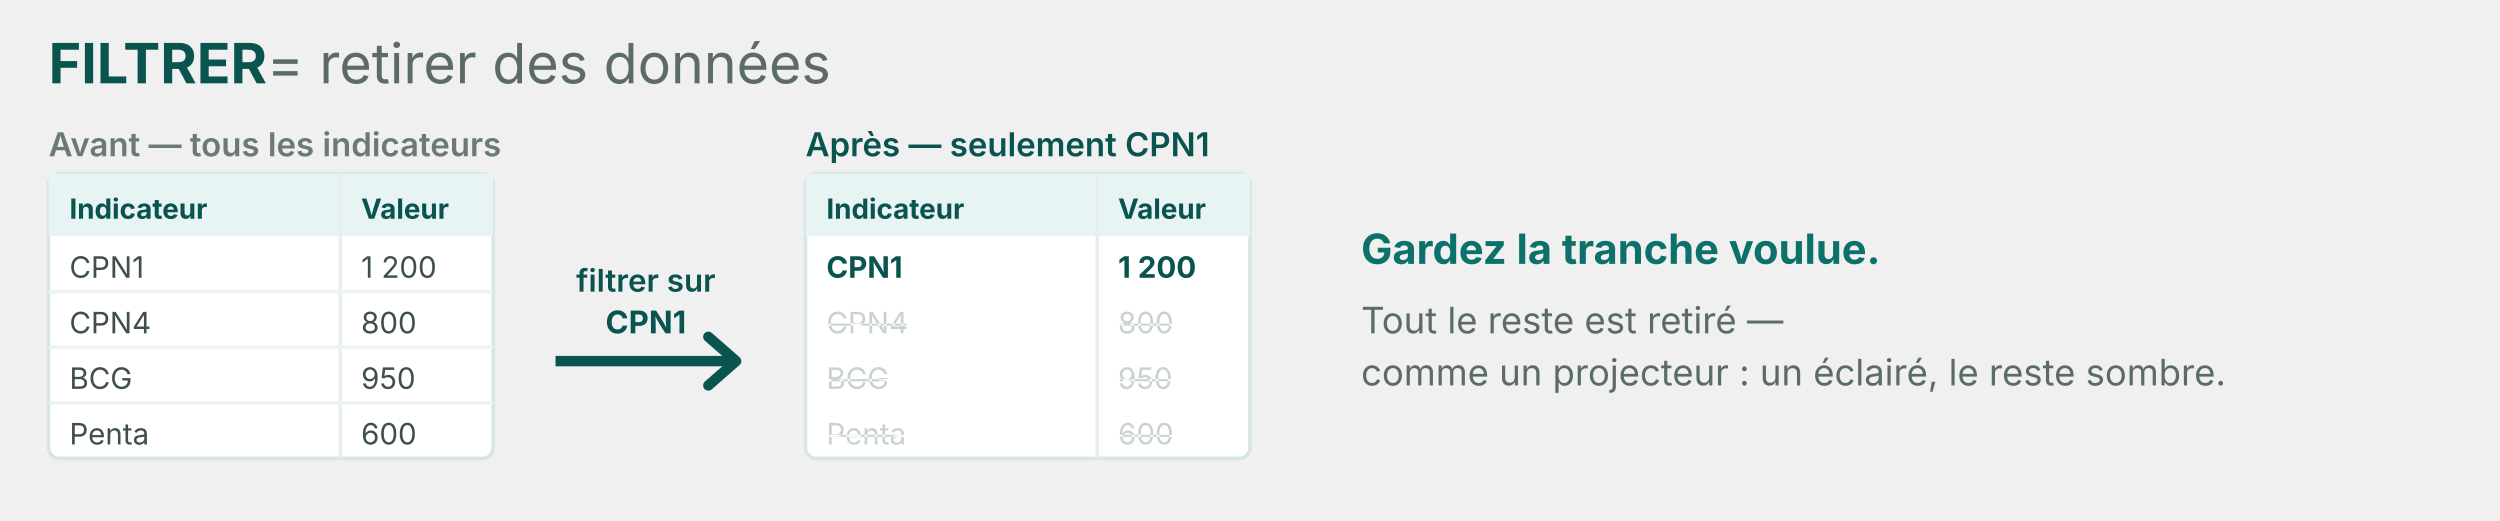
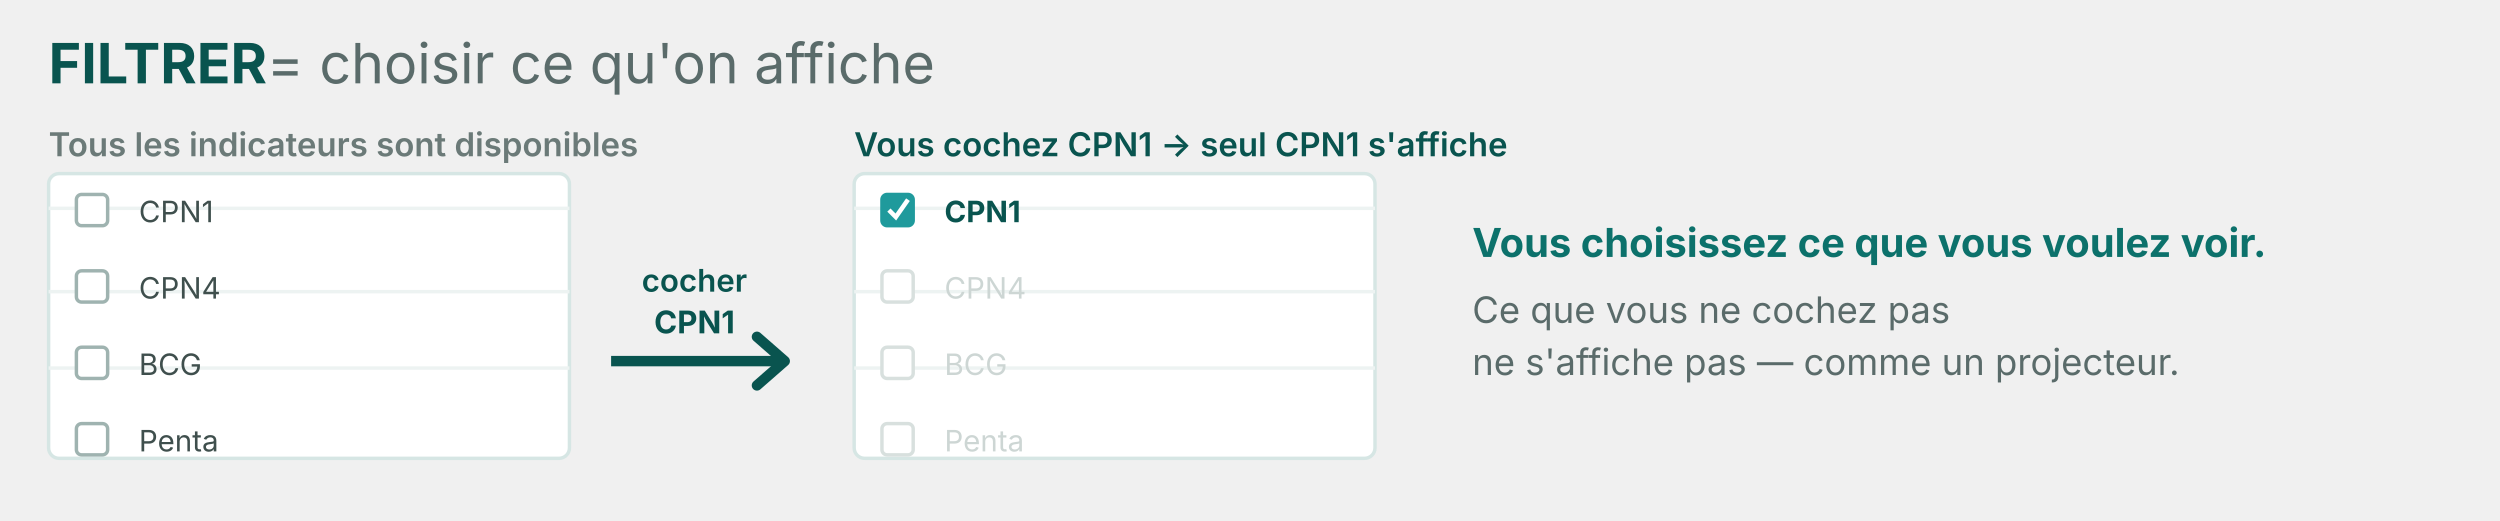
<svg xmlns="http://www.w3.org/2000/svg" viewBox="0 0 720 150" font-family="Inter, sans-serif">
-   <text x="14" y="24" font-size="16" font-weight="700" fill="#09544F">FILTRER<tspan font-weight="400" fill="#5A6B6A"> = retirer des données</tspan>
+   <text x="14" y="24" font-size="16" font-weight="700" fill="#09544F">FILTRER<tspan font-weight="400" fill="#5A6B6A"> = choisir ce qu'on affiche</tspan>
  </text>
-   <text x="14" y="45" font-size="9.5" font-weight="600" fill="#6b7a78">Avant — tous les indicateurs</text>
-   <rect x="14" y="50" width="128" height="82" rx="3" fill="#ffffff" stroke="#D6E6E4" />
-   <rect x="14" y="50" width="128" height="18" fill="#E8F4F3" />
-   <line x1="98" y1="50" x2="98" y2="132" stroke="#E6EFEE" />
-   <line x1="14" y1="84" x2="142" y2="84" stroke="#EDF3F2" />
-   <line x1="14" y1="100" x2="142" y2="100" stroke="#EDF3F2" />
-   <line x1="14" y1="116" x2="142" y2="116" stroke="#EDF3F2" />
-   <text x="20" y="63" font-size="8" font-weight="700" fill="#09544F">Indicateur</text>
-   <text x="104" y="63" font-size="8" font-weight="700" fill="#09544F">Valeur</text>
-   <text x="20" y="80" font-size="8.5" fill="#3f4f4d">CPN1</text>
-   <text x="104" y="80" font-size="8.5" fill="#3f4f4d">1 200</text>
-   <text x="20" y="96" font-size="8.5" fill="#3f4f4d">CPN4</text>
-   <text x="104" y="96" font-size="8.5" fill="#3f4f4d">800</text>
-   <text x="20" y="112" font-size="8.5" fill="#3f4f4d">BCG</text>
-   <text x="104" y="112" font-size="8.5" fill="#3f4f4d">950</text>
-   <text x="20" y="128" font-size="8.5" fill="#3f4f4d">Penta</text>
-   <text x="104" y="128" font-size="8.5" fill="#3f4f4d">600</text>
-   <text x="186" y="84" font-size="9" font-weight="600" fill="#09544F" text-anchor="middle">filtrer sur</text>
-   <text x="186" y="96" font-size="9" font-weight="700" fill="#09544F" text-anchor="middle">CPN1</text>
-   <polyline points="160,104 212,104" fill="none" stroke="#09544F" stroke-width="3" />
-   <polyline points="204,97 212,104 204,111" fill="none" stroke="#09544F" stroke-width="3" stroke-linecap="round" stroke-linejoin="round" />
-   <text x="232" y="45" font-size="9.5" font-weight="600" fill="#09544F">Après — seulement CPN1</text>
-   <rect x="232" y="50" width="128" height="82" rx="3" fill="#ffffff" stroke="#D6E6E4" />
-   <rect x="232" y="50" width="128" height="18" fill="#E8F4F3" />
-   <line x1="316" y1="50" x2="316" y2="132" stroke="#E6EFEE" />
-   <text x="238" y="63" font-size="8" font-weight="700" fill="#09544F">Indicateur</text>
-   <text x="322" y="63" font-size="8" font-weight="700" fill="#09544F">Valeur</text>
-   <text x="238" y="80" font-size="8.5" font-weight="700" fill="#09544F">CPN1</text>
-   <text x="322" y="80" font-size="8.5" font-weight="700" fill="#09544F">1 200</text>
-   <text x="238" y="96" font-size="8.5" fill="#c8d2d0" text-decoration="line-through">CPN4</text>
-   <text x="322" y="96" font-size="8.5" fill="#c8d2d0" text-decoration="line-through">800</text>
-   <text x="238" y="112" font-size="8.5" fill="#c8d2d0" text-decoration="line-through">BCG</text>
-   <text x="322" y="112" font-size="8.5" fill="#c8d2d0" text-decoration="line-through">950</text>
-   <text x="238" y="128" font-size="8.5" fill="#c8d2d0" text-decoration="line-through">Penta</text>
-   <text x="322" y="128" font-size="8.5" fill="#c8d2d0" text-decoration="line-through">600</text>
-   <text x="392" y="76" font-size="12" font-weight="700" fill="#0C716B">Gardez la tranche voulue.</text>
-   <text x="392" y="96" font-size="10.5" fill="#5A6B6A">Tout le reste est retiré —</text>
-   <text x="392" y="111" font-size="10.5" fill="#5A6B6A">comme un projecteur : un éclairé, le reste sombre.</text>
+   <text x="14" y="45" font-size="9.5" font-weight="600" fill="#6b7a78">Tous les indicateurs sont disponibles</text>
+   <rect x="14" y="50" width="150" height="82" rx="3" fill="#ffffff" stroke="#D6E6E4" />
+   <line x1="14" y1="60" x2="164" y2="60" stroke="#EDF3F2" />
+   <line x1="14" y1="84" x2="164" y2="84" stroke="#EDF3F2" />
+   <line x1="14" y1="106" x2="164" y2="106" stroke="#EDF3F2" />
+   <g stroke="#9fb3b0" fill="#ffffff">
+     <rect x="22" y="56" width="9" height="9" rx="1.5" />
+     <rect x="22" y="78" width="9" height="9" rx="1.5" />
+     <rect x="22" y="100" width="9" height="9" rx="1.5" />
+     <rect x="22" y="122" width="9" height="9" rx="1.5" />
+   </g>
+   <text x="40" y="64" font-size="8.5" fill="#3f4f4d">CPN1</text>
+   <text x="40" y="86" font-size="8.5" fill="#3f4f4d">CPN4</text>
+   <text x="40" y="108" font-size="8.5" fill="#3f4f4d">BCG</text>
+   <text x="40" y="130" font-size="8.5" fill="#3f4f4d">Penta</text>
+   <text x="200" y="84" font-size="9" font-weight="600" fill="#09544F" text-anchor="middle">cocher</text>
+   <text x="200" y="96" font-size="9" font-weight="700" fill="#09544F" text-anchor="middle">CPN1</text>
+   <polyline points="176,104 226,104" fill="none" stroke="#09544F" stroke-width="3" />
+   <polyline points="218,97 226,104 218,111" fill="none" stroke="#09544F" stroke-width="3" stroke-linecap="round" stroke-linejoin="round" />
+   <text x="246" y="45" font-size="9.5" font-weight="600" fill="#09544F">Vous cochez CPN1 → seul CPN1 s'affiche</text>
+   <rect x="246" y="50" width="150" height="82" rx="3" fill="#ffffff" stroke="#D6E6E4" />
+   <line x1="246" y1="60" x2="396" y2="60" stroke="#EDF3F2" />
+   <line x1="246" y1="84" x2="396" y2="84" stroke="#EDF3F2" />
+   <line x1="246" y1="106" x2="396" y2="106" stroke="#EDF3F2" />
+   <rect x="254" y="56" width="9" height="9" rx="1.5" fill="#1F9A9C" stroke="#1F9A9C" />
+   <polyline points="256,60.5 258,62.5 261.5,57.5" fill="none" stroke="#ffffff" stroke-width="1.3" />
+   <text x="272" y="64" font-size="8.5" font-weight="700" fill="#09544F">CPN1</text>
+   <g stroke="#d8e0de" fill="#ffffff">
+     <rect x="254" y="78" width="9" height="9" rx="1.5" />
+     <rect x="254" y="100" width="9" height="9" rx="1.5" />
+     <rect x="254" y="122" width="9" height="9" rx="1.5" />
+   </g>
+   <text x="272" y="86" font-size="8.5" fill="#cdd6d4">CPN4</text>
+   <text x="272" y="108" font-size="8.5" fill="#cdd6d4">BCG</text>
+   <text x="272" y="130" font-size="8.5" fill="#cdd6d4">Penta</text>
+   <text x="424" y="74" font-size="11.5" font-weight="700" fill="#0C716B">Vous choisissez ce que vous voulez voir.</text>
+   <text x="424" y="93" font-size="10.5" fill="#5A6B6A">Ce que vous ne cochez pas</text>
+   <text x="424" y="108" font-size="10.5" fill="#5A6B6A">ne s'affiche pas — comme un projecteur.</text>
</svg>
